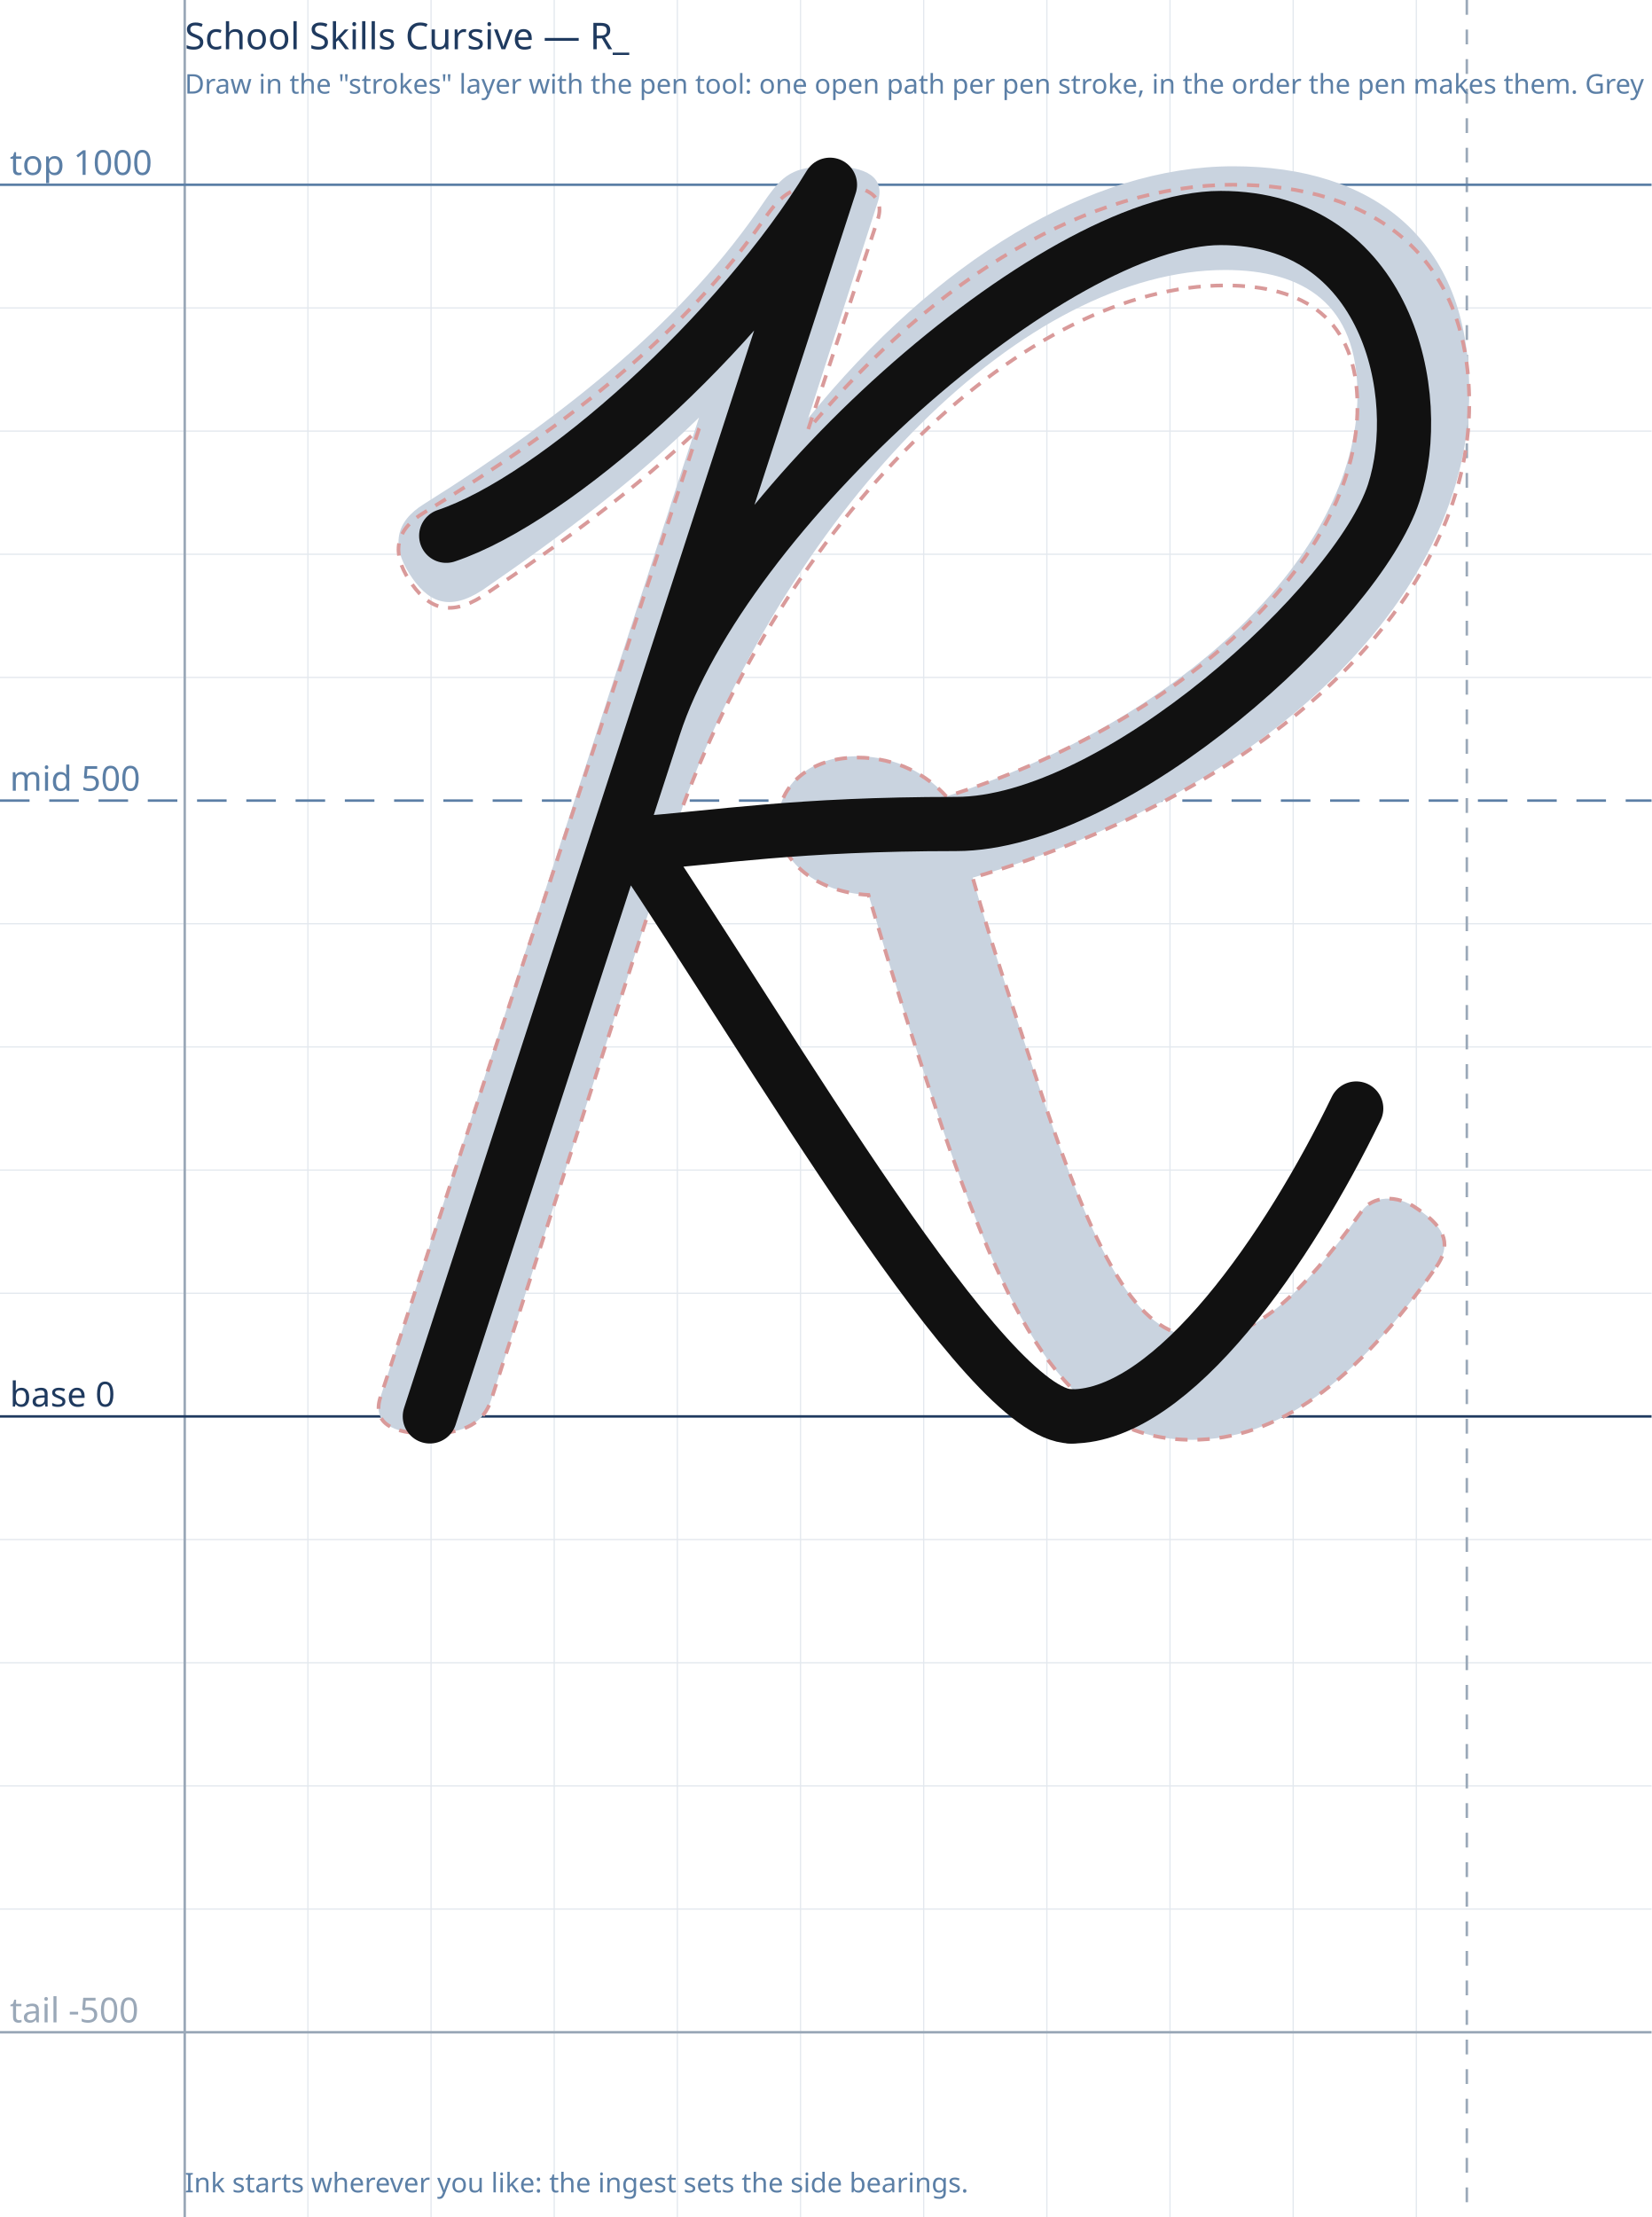
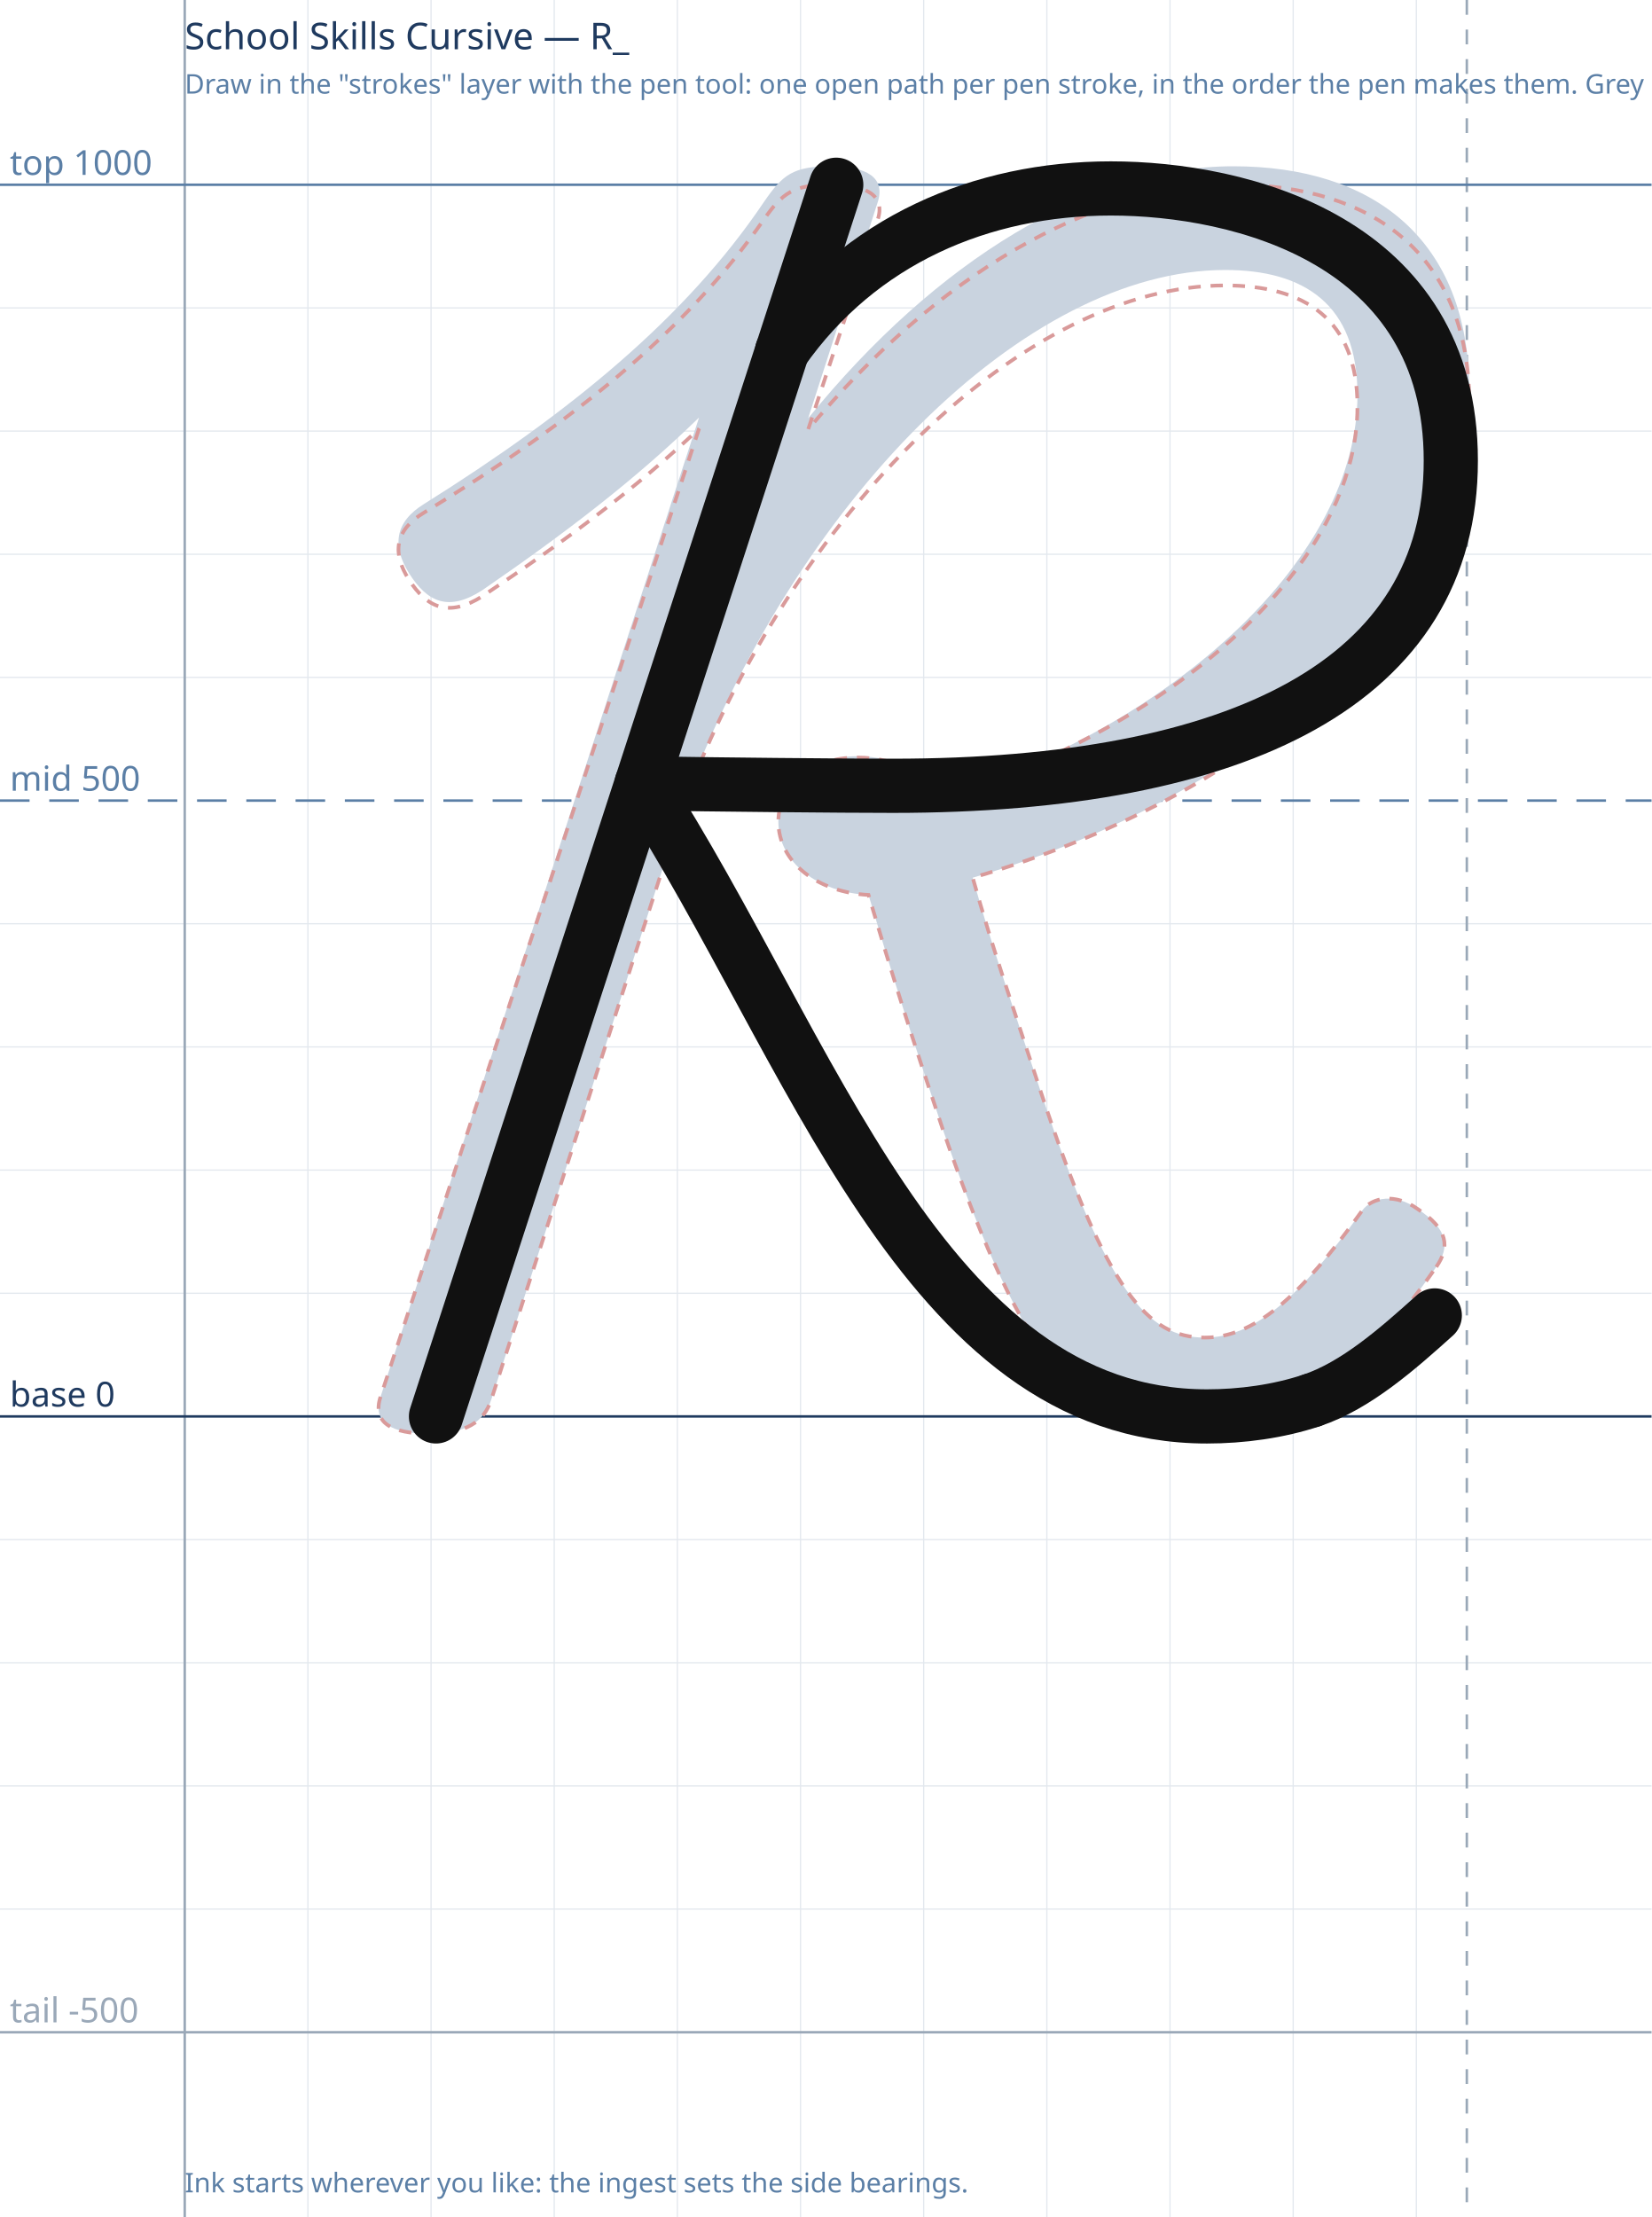
<svg xmlns="http://www.w3.org/2000/svg" width="670.5" height="900" viewBox="0 0 1341 1800" data-hand="cursive" data-glyph="R_" data-units="1000" data-origin="150" data-baseline="1150">
  <g id="ruling">
    <line x1="0" y1="1550" x2="1341" y2="1550" stroke="#e3e8ee" stroke-width="1" />
    <line x1="0" y1="1450" x2="1341" y2="1450" stroke="#e3e8ee" stroke-width="1" />
    <line x1="0" y1="1350" x2="1341" y2="1350" stroke="#e3e8ee" stroke-width="1" />
    <line x1="0" y1="1250" x2="1341" y2="1250" stroke="#e3e8ee" stroke-width="1" />
    <line x1="0" y1="1050" x2="1341" y2="1050" stroke="#e3e8ee" stroke-width="1" />
    <line x1="0" y1="950" x2="1341" y2="950" stroke="#e3e8ee" stroke-width="1" />
    <line x1="0" y1="850" x2="1341" y2="850" stroke="#e3e8ee" stroke-width="1" />
    <line x1="0" y1="750" x2="1341" y2="750" stroke="#e3e8ee" stroke-width="1" />
    <line x1="0" y1="550" x2="1341" y2="550" stroke="#e3e8ee" stroke-width="1" />
    <line x1="0" y1="450" x2="1341" y2="450" stroke="#e3e8ee" stroke-width="1" />
    <line x1="0" y1="350" x2="1341" y2="350" stroke="#e3e8ee" stroke-width="1" />
    <line x1="0" y1="250" x2="1341" y2="250" stroke="#e3e8ee" stroke-width="1" />
    <line x1="150" y1="0" x2="150" y2="1800" stroke="#e3e8ee" stroke-width="1" />
    <line x1="250" y1="0" x2="250" y2="1800" stroke="#e3e8ee" stroke-width="1" />
    <line x1="350" y1="0" x2="350" y2="1800" stroke="#e3e8ee" stroke-width="1" />
    <line x1="450" y1="0" x2="450" y2="1800" stroke="#e3e8ee" stroke-width="1" />
    <line x1="550" y1="0" x2="550" y2="1800" stroke="#e3e8ee" stroke-width="1" />
    <line x1="650" y1="0" x2="650" y2="1800" stroke="#e3e8ee" stroke-width="1" />
    <line x1="750" y1="0" x2="750" y2="1800" stroke="#e3e8ee" stroke-width="1" />
    <line x1="850" y1="0" x2="850" y2="1800" stroke="#e3e8ee" stroke-width="1" />
    <line x1="950" y1="0" x2="950" y2="1800" stroke="#e3e8ee" stroke-width="1" />
    <line x1="1050" y1="0" x2="1050" y2="1800" stroke="#e3e8ee" stroke-width="1" />
    <line x1="1150" y1="0" x2="1150" y2="1800" stroke="#e3e8ee" stroke-width="1" />
    <line x1="150" y1="0" x2="150" y2="1800" stroke="#9aa8b8" stroke-width="2" />
    <line x1="1191" y1="0" x2="1191" y2="1800" stroke="#9aa8b8" stroke-width="2" stroke-dasharray="12 12" />
    <line x1="0" y1="150" x2="1341" y2="150" stroke="#5b7fa6" stroke-width="2" />
    <text x="8" y="142" font-family="sans-serif" font-size="28" fill="#5b7fa6">top 1000</text>
    <line x1="0" y1="650" x2="1341" y2="650" stroke="#5b7fa6" stroke-width="2" stroke-dasharray="24 16" />
    <text x="8" y="642" font-family="sans-serif" font-size="28" fill="#5b7fa6">mid 500</text>
    <line x1="0" y1="1150" x2="1341" y2="1150" stroke="#1f3a5f" stroke-width="2" />
    <text x="8" y="1142" font-family="sans-serif" font-size="28" fill="#1f3a5f">base 0</text>
    <line x1="0" y1="1650" x2="1341" y2="1650" stroke="#9aa8b8" stroke-width="2" />
    <text x="8" y="1642" font-family="sans-serif" font-size="28" fill="#9aa8b8">tail -500</text>
  </g>
  <g id="outline-body">
    <path d="M 1166.2 1028.6 C 1177.4 1012.4 1176 998 1150.8 981.4 C 1133.6 969 1114.2 971.4 1105.8 983.2 C 1055 1054.2 1017.8 1086 978.2 1086 C 932 1086 899 1049.4 845.6 888 C 822.8 818.2 806.6 772.4 789.8 712.6 C 1038.2 639.8 1193 479.2 1193 318.2 C 1193 193.8 1114.6 135 1001.4 135 C 885 135 760.4 211.4 656.2 339.6 L 712.4 165 C 719.6 144 703.6 135 674.4 135 C 643.8 135 635.4 142 620.4 163.8 C 557 258 462.4 335.2 344.6 409 C 320 424 318.6 443.6 332 465.2 C 347 489.2 364.4 496.8 391.6 479.2 C 459.4 432.6 516.6 388.8 567.6 339 L 309 1134 C 302 1155 318 1164 348 1164 C 378 1164 393 1155 399 1136 L 554.4 654.6 C 644.2 407.8 832.6 219.2 994.8 219.2 C 1058.8 219.2 1102.2 247 1102.2 320.4 C 1102.2 452.2 955.4 586.2 768.4 646.6 C 753.2 629.2 728.8 614 695.8 614 C 659 614 632 636.4 632 667 C 632 700.2 664 724.6 705.2 726.6 C 726 796.6 738.6 836.4 765.2 916 C 823 1083.6 870.8 1169 967.8 1169 C 1037.4 1169 1100.6 1122.6 1166.2 1028.6 Z" fill="#c9d3df" fill-rule="evenodd" />
  </g>
  <g id="outline-reach">
    <path d="M 1166.2 1028.6 C 1177.4 1012.4 1176 998 1150.8 981.4 C 1133.6 969 1114.2 971.4 1105.8 983.2 C 1055 1054.2 1017.8 1086 978.2 1086 C 932 1086 899 1049.4 845.6 888 C 822.8 818.2 806.6 772.4 789.8 712.6 C 1038.2 640.097 1193 484.175 1193 327.864 C 1193 207.087 1114.6 150 1001.4 150 C 885 150 760.4 224.175 656.2 348.641 L 712.4 179.126 C 719.6 158.738 703.6 150 674.4 150 C 643.8 150 635.4 156.796 620.4 177.961 C 557 269.417 462.4 344.369 344.6 416.019 C 320 430.583 318.6 449.612 332 470.583 C 347 493.883 364.4 501.262 391.6 484.175 C 459.4 438.932 516.6 396.408 567.6 348.058 L 309 1134 C 302 1155 318 1164 348 1164 C 378 1164 393 1155 399 1136 L 554.4 654.6 C 644.2 414.854 832.6 231.748 994.8 231.748 C 1058.8 231.748 1102.2 258.738 1102.2 330 C 1102.2 457.961 955.4 588.058 768.4 646.699 C 753.2 629.806 728.8 615.049 695.8 615.049 C 659 615.049 632 636.796 632 667 C 632 700.2 664 724.6 705.2 726.6 C 726 796.6 738.6 836.4 765.2 916 C 823 1083.6 870.8 1169 967.8 1169 C 1037.4 1169 1100.6 1122.6 1166.2 1028.6 Z" fill="none" stroke="#d99a9a" stroke-width="3" stroke-dasharray="10 8" fill-rule="evenodd" />
  </g>
  <g id="notes">
    <text x="150" y="40" font-family="sans-serif" font-size="30" fill="#1f3a5f">School Skills Cursive — R_</text>
    <text x="150" y="76" font-family="sans-serif" font-size="22" fill="#5b7fa6">Draw in the "strokes" layer with the pen tool: one open path per pen stroke, in the order the pen makes them. Grey is the shape; red dashes are how far the tall or hanging part goes.</text>
    <text x="150" y="1780" font-family="sans-serif" font-size="22" fill="#5b7fa6">Ink starts wherever you like: the ingest sets the side bearings.</text>
  </g>
  <g id="strokes">
-     <path id="body" d="M 362.3 435 C 452.1 405 600.9 270 673.9 150 L 349 1150 L 531 590 C 587.9 414.6 856.1 177 991.1 177 C 1126.1 177 1157.7 320 1131.7 400 C 1102.4 490 906.3 669 776.3 669 C 646.3 669 582.7 680 516.1 685 C 627.5 850 800 1150 870 1150" fill="none" stroke="#111" stroke-width="44" stroke-linecap="round" stroke-linejoin="round" />
-     <path id="tail" d="M 870 1150 C 953 1150 1046.7 1012.5 1101.2 900" fill="none" stroke="#111" stroke-width="44" stroke-linecap="round" stroke-linejoin="round" />
+     <path d="M 679 150 L 354 1150" fill="none" stroke="#111" stroke-width="44" stroke-linecap="round" stroke-linejoin="round" />
+     <path id="body" d="M 635 285 C 698 195 797 153 902 153 S 1178 195 1178 374 S 1007 638 725 638 C 685 638 580 637 521 636 C 660 851 750 1150 980 1150 C 1008 1150 1038 1146 1065 1137" fill="none" stroke="#111" stroke-width="44" stroke-linecap="round" stroke-linejoin="round" />
+     <path id="tail" d="M 1065 1137 C 1101 1125 1135 1095 1165 1068" fill="none" stroke="#111" stroke-width="44" stroke-linecap="round" stroke-linejoin="round" />
  </g>
</svg>
